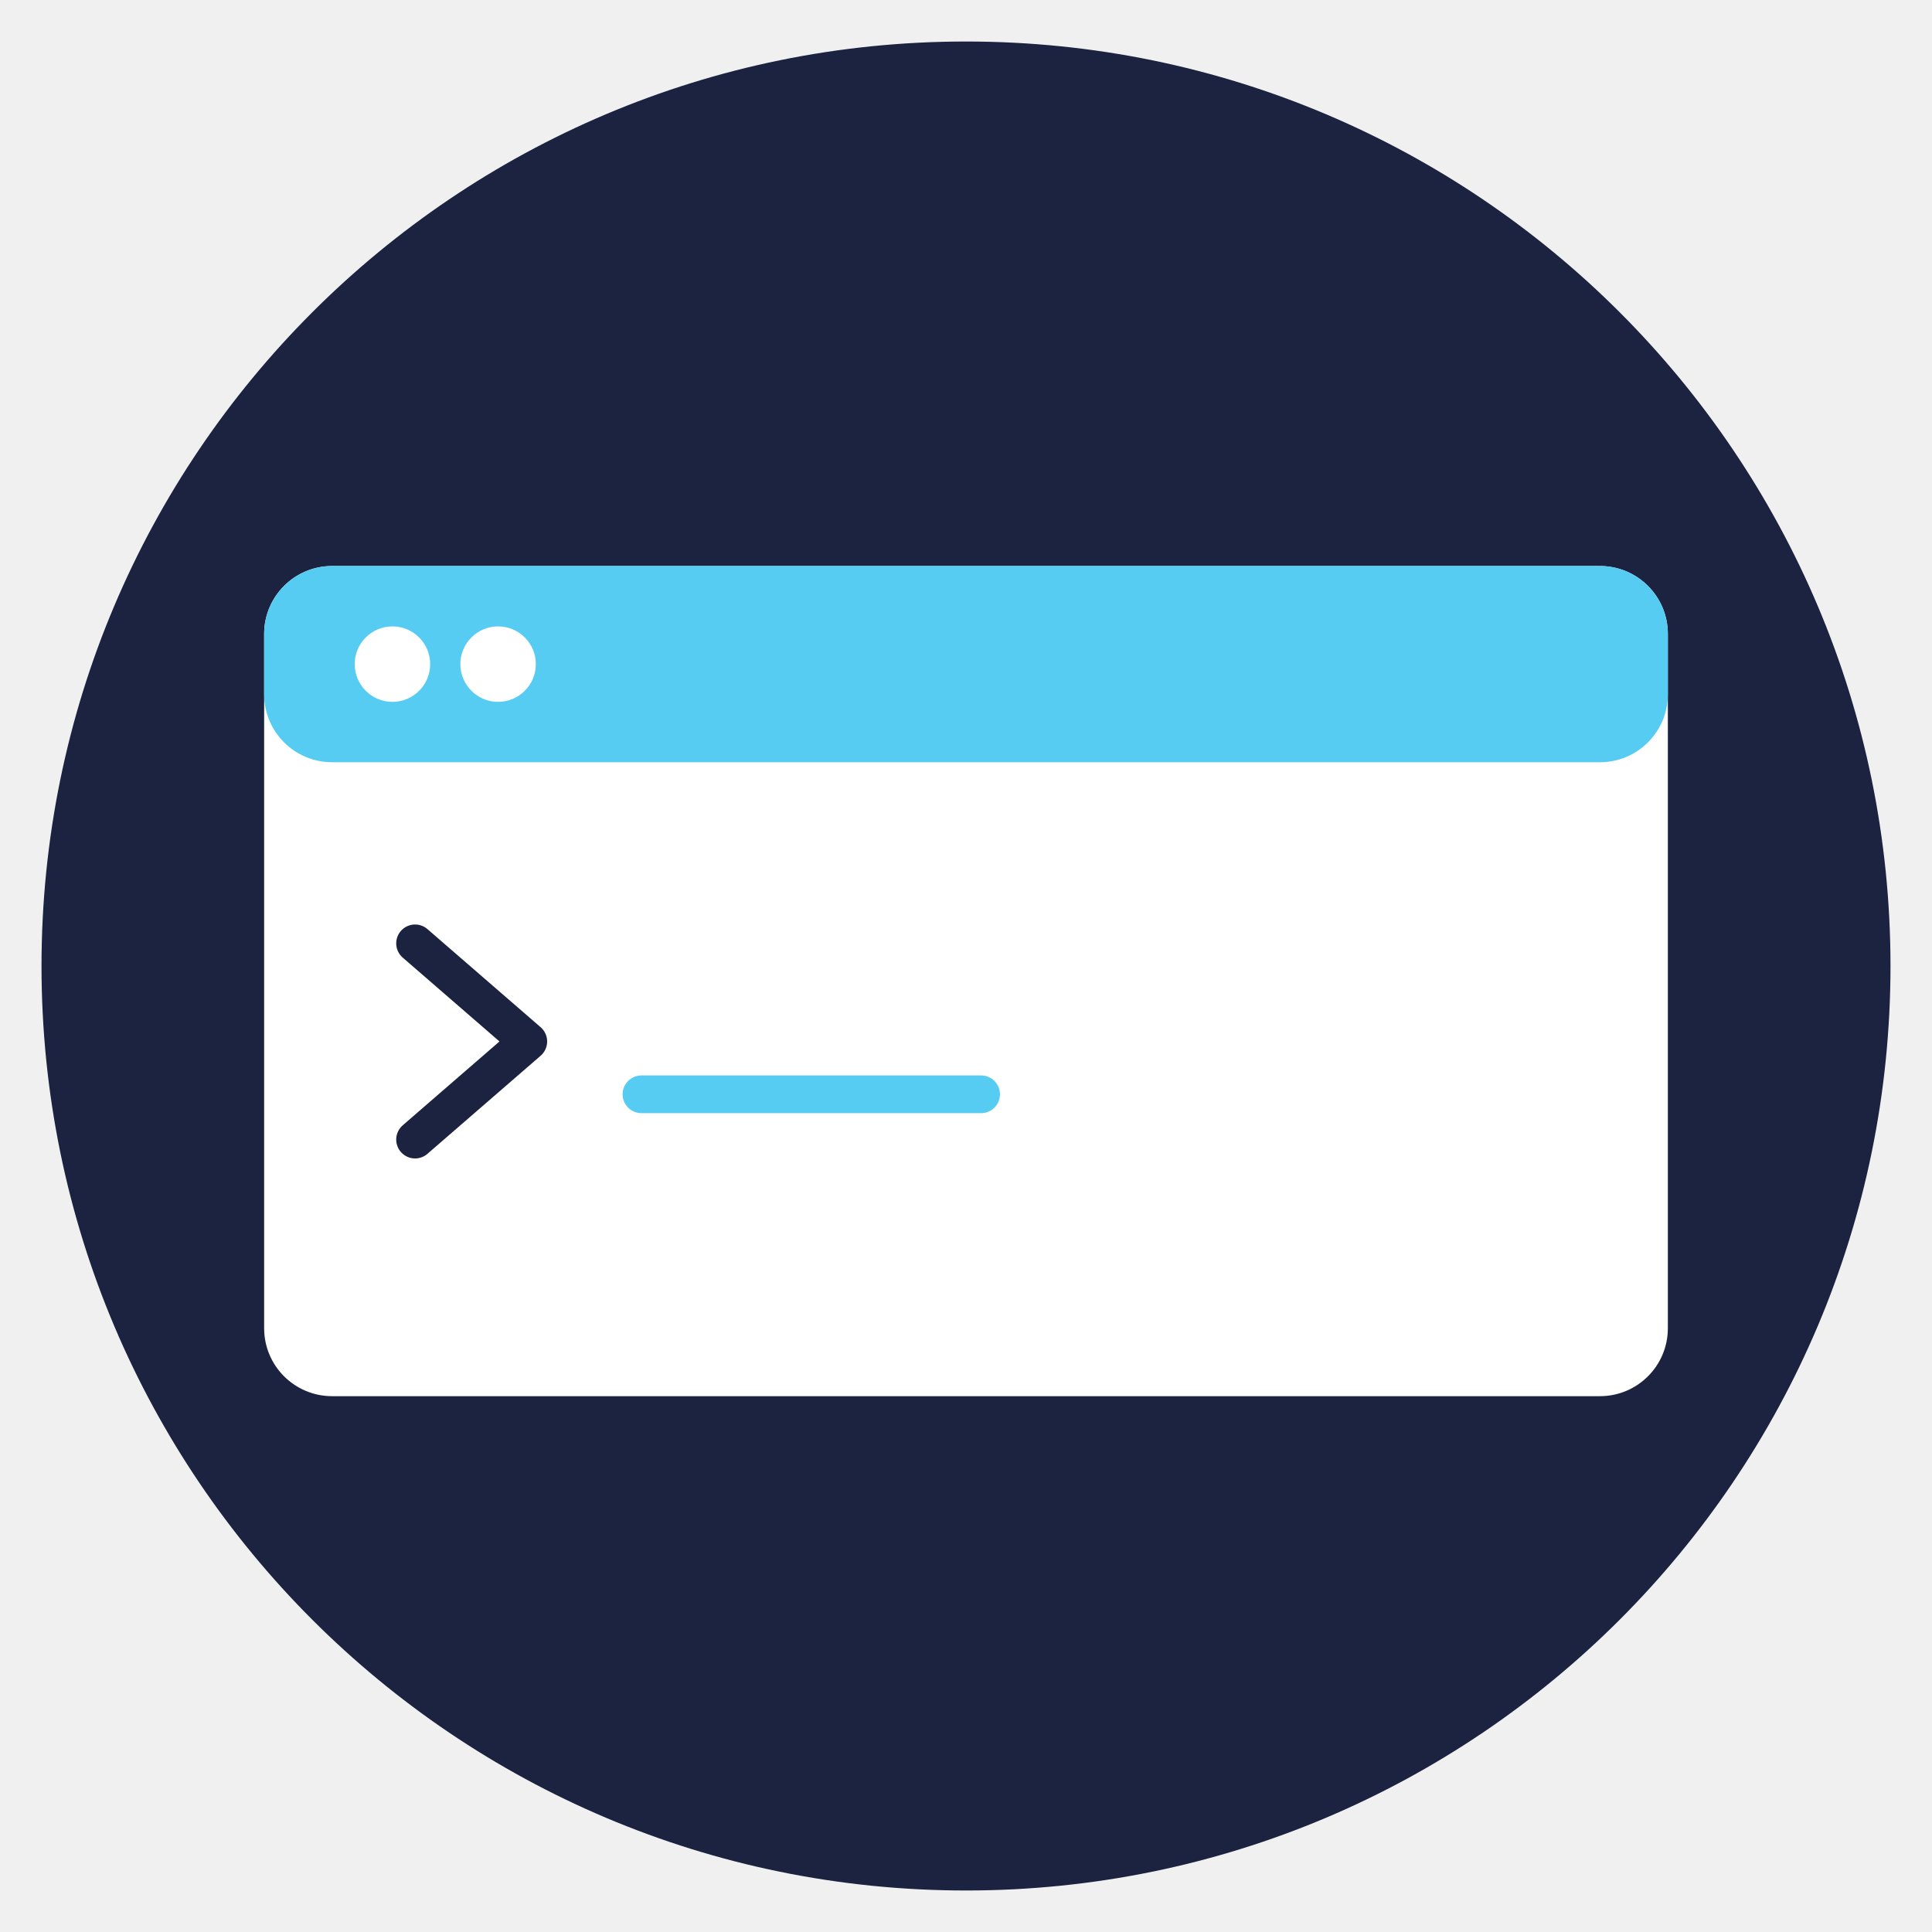
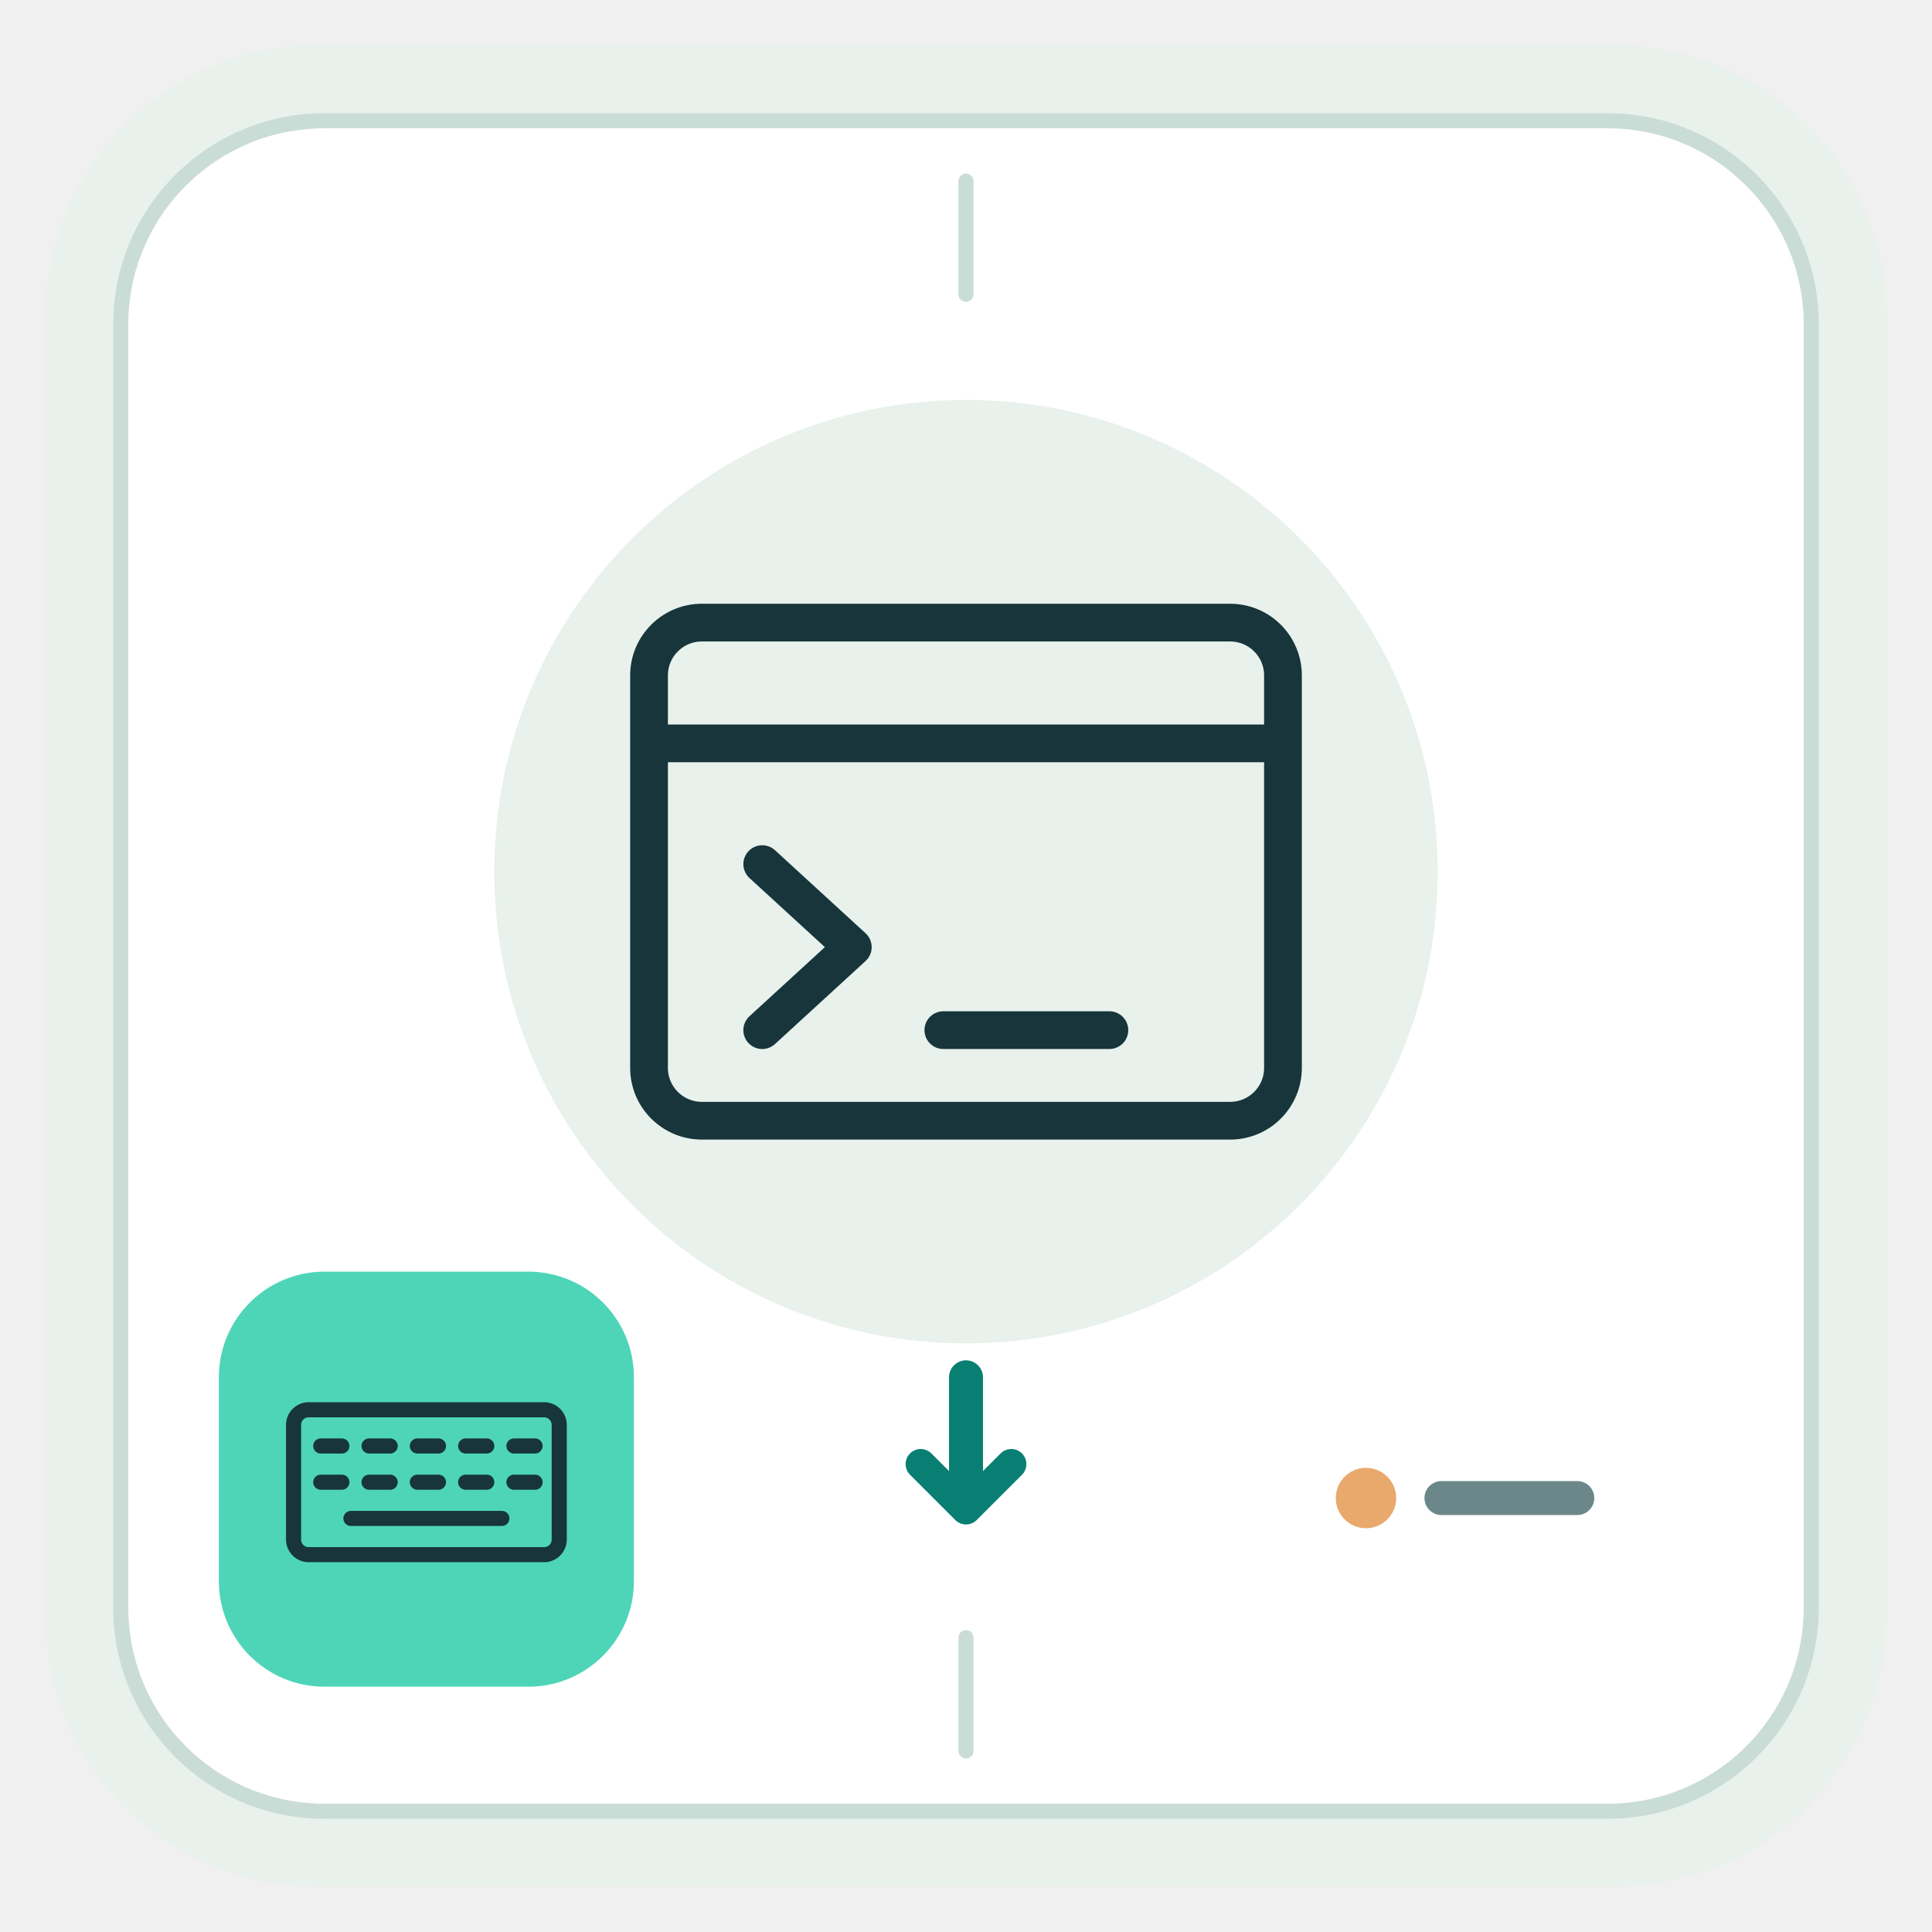
<svg xmlns="http://www.w3.org/2000/svg" viewBox="0 0 512 512" role="img" aria-labelledby="title description">
-   <circle cx="256" cy="256" r="245" fill="#1B2340" />
-   <rect x="70" y="150" width="372" height="220" rx="18" fill="#FFFFFF" />
-   <rect x="70" y="150" width="372" height="52" rx="18" fill="#56CCF2" />
-   <circle cx="104" cy="176" r="10" fill="#FFFFFF" />
-   <circle cx="132" cy="176" r="10" fill="#FFFFFF" />
-   <path d="M110 250l30 26-30 26" fill="none" stroke="#1B2340" stroke-linecap="round" stroke-linejoin="round" stroke-width="10" />
-   <path d="M170 290h90" fill="none" stroke="#56CCF2" stroke-linecap="round" stroke-linejoin="round" stroke-width="10" />
+   <rect x="12" y="12" width="488" height="488" rx="72" fill="#E8F1EC" />
+   <rect x="32" y="32" width="448" height="448" rx="54" fill="#FFFFFF" stroke="#CADCD6" stroke-width="4" />
+   <path d="M256 48v30M256 434v30" stroke="#CADCD6" stroke-width="4" stroke-linecap="round" />
+   <circle cx="256" cy="231" r="125" fill="#E8F1EC" />
+   <g transform="translate(156 131) scale(2.00)" fill="none" stroke="#17353B" stroke-width="5" stroke-linecap="round" stroke-linejoin="round">
+     <rect x="8" y="17" width="84" height="66" rx="7" />
+     <path d="M9 33h82m-68 16 12 11-12 11m24 0h22" />
+   </g>
+   <path d="M256 365v34" stroke="#087F72" stroke-width="9" stroke-linecap="round" />
+   <path d="m244 388 12 12 12-12" fill="none" stroke="#087F72" stroke-width="8" stroke-linecap="round" stroke-linejoin="round" />
+   <rect x="58" y="337" width="110" height="110" rx="28" fill="#4ED5B7" />
+   <g transform="translate(73 352) scale(0.80)" fill="none" stroke="#17353B" stroke-width="5" stroke-linecap="round" stroke-linejoin="round">
+     <rect x="6" y="27" width="88" height="48" rx="5" />
+     <path d="M15 39h7m9 0h7m9 0h7m9 0h7m9 0h7M15 51h7m9 0h7m9 0h7m9 0h7m9 0h7M25 63h50" />
+   </g>
+   <circle cx="362" cy="397" r="8" fill="#E9A86C" />
+   <path d="M382 397h36" stroke="#6B878A" stroke-width="9" stroke-linecap="round" />
</svg>
